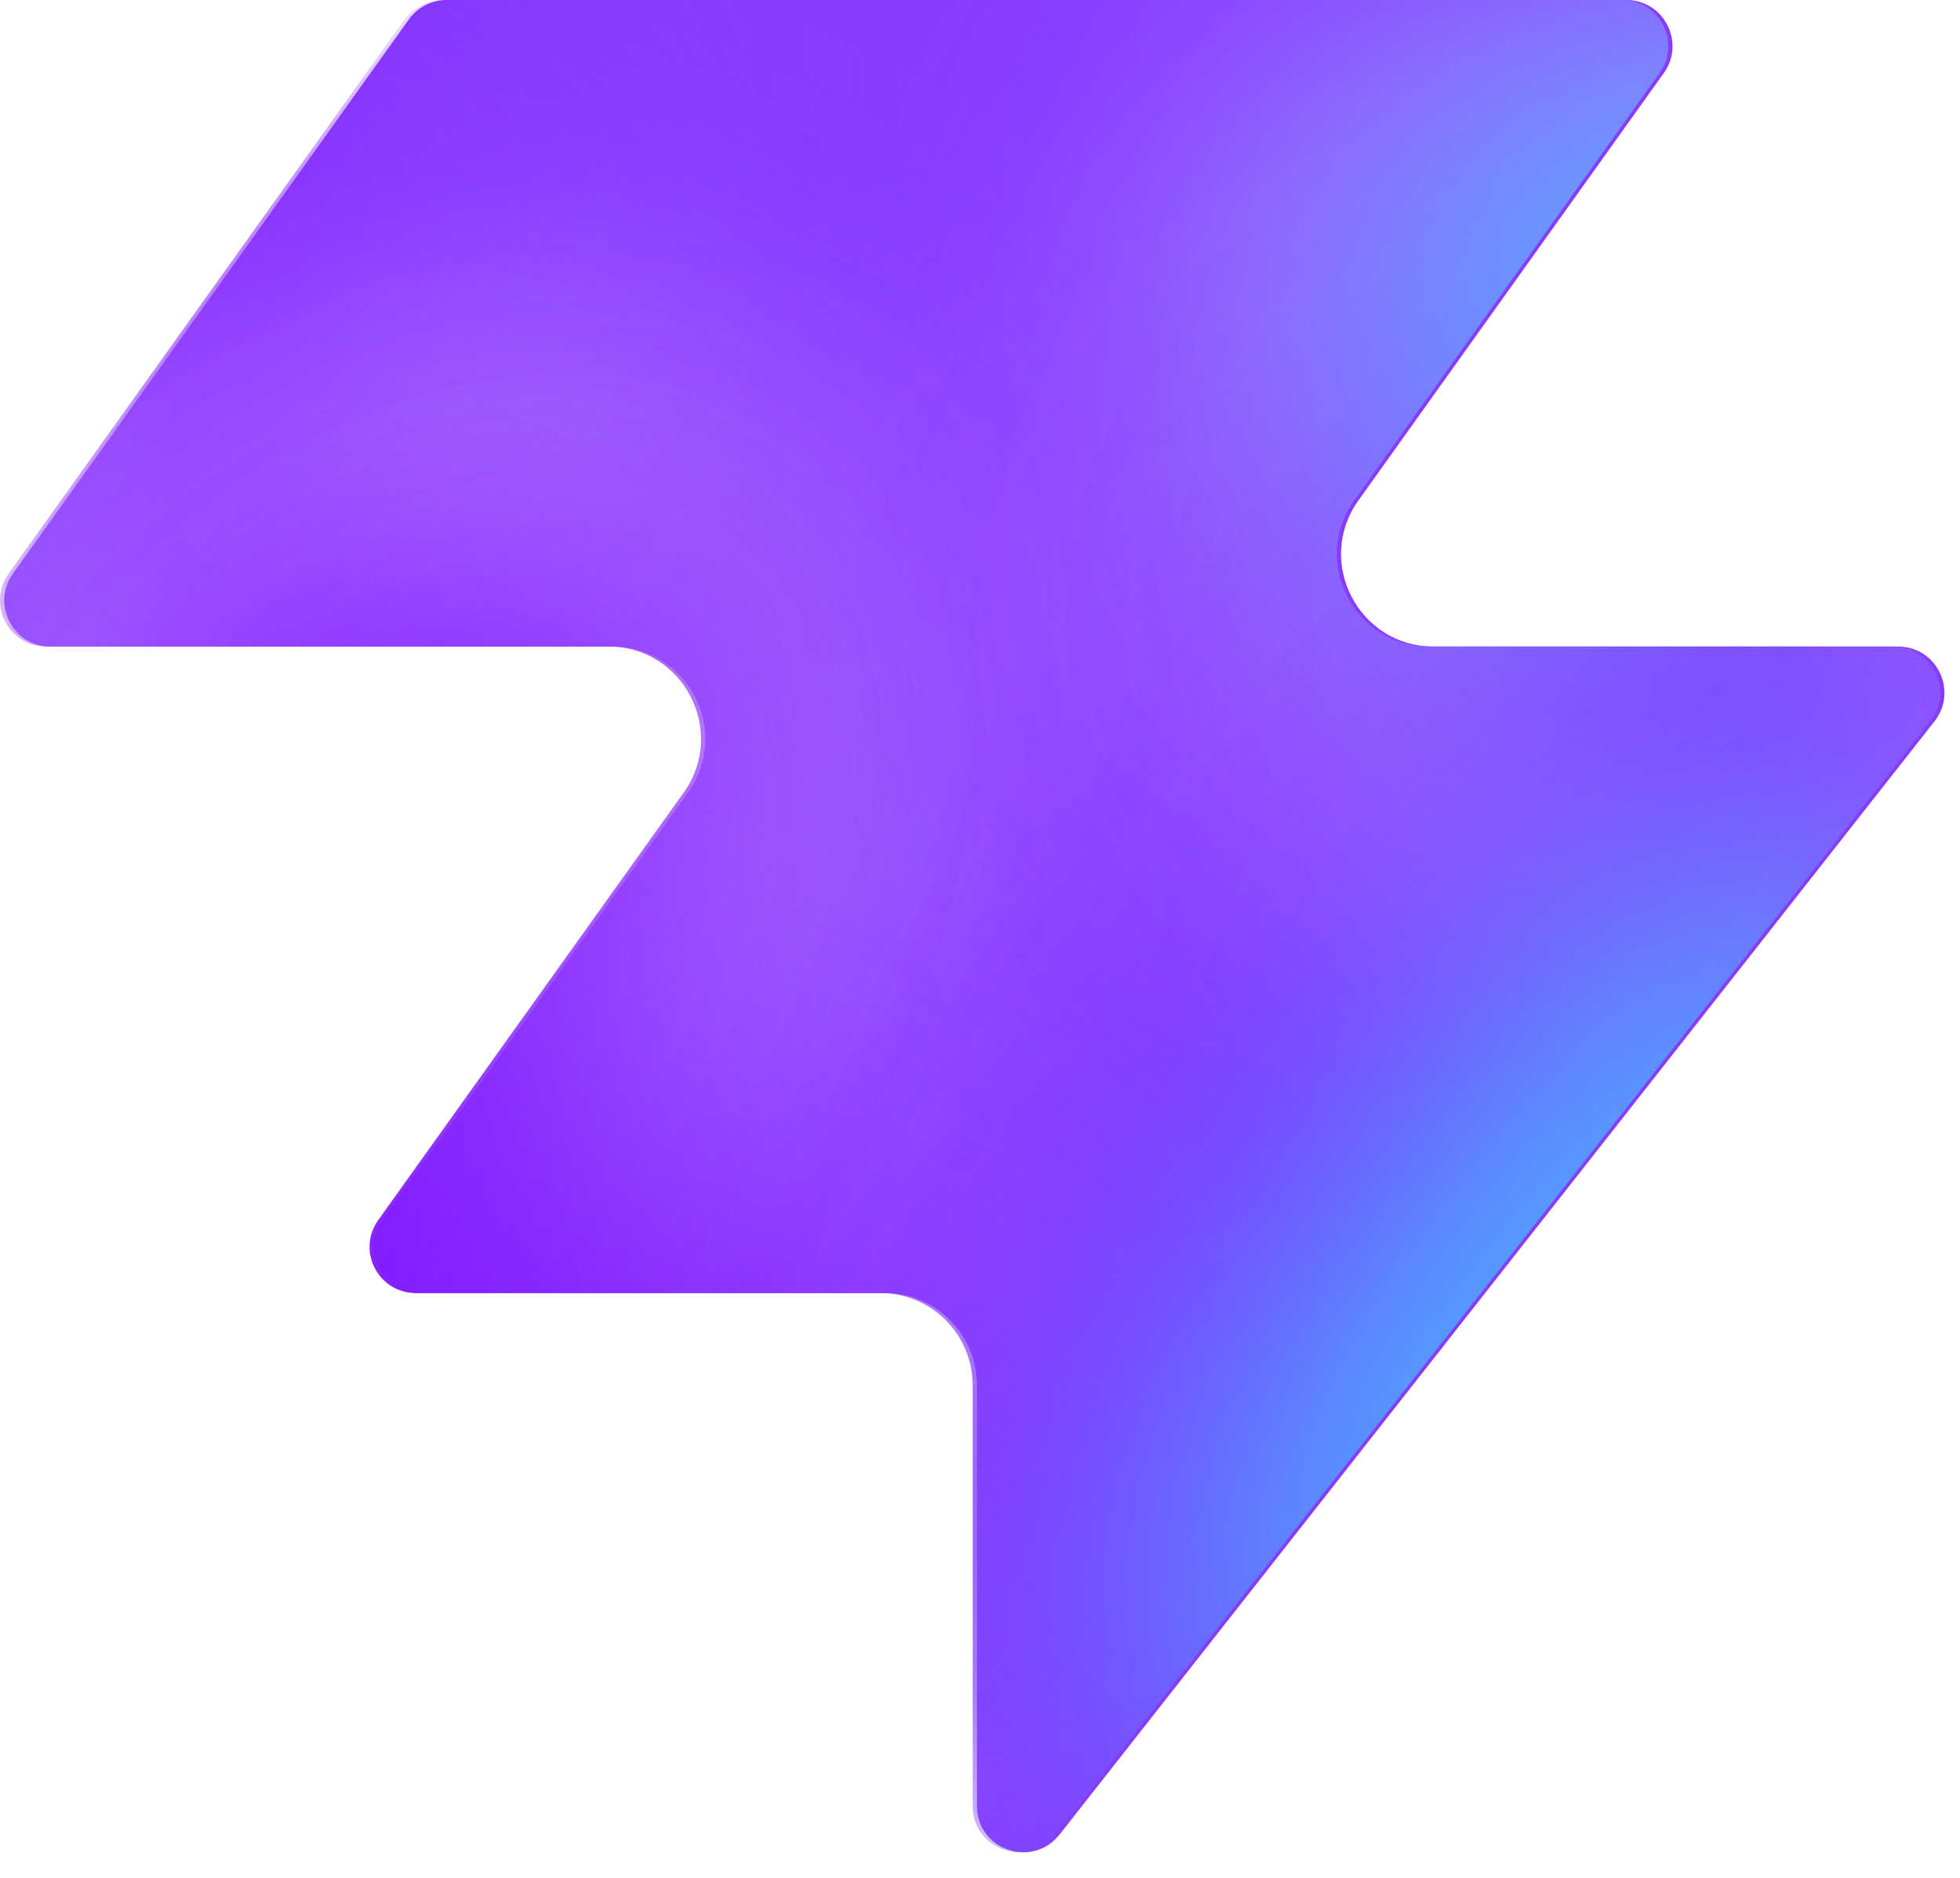
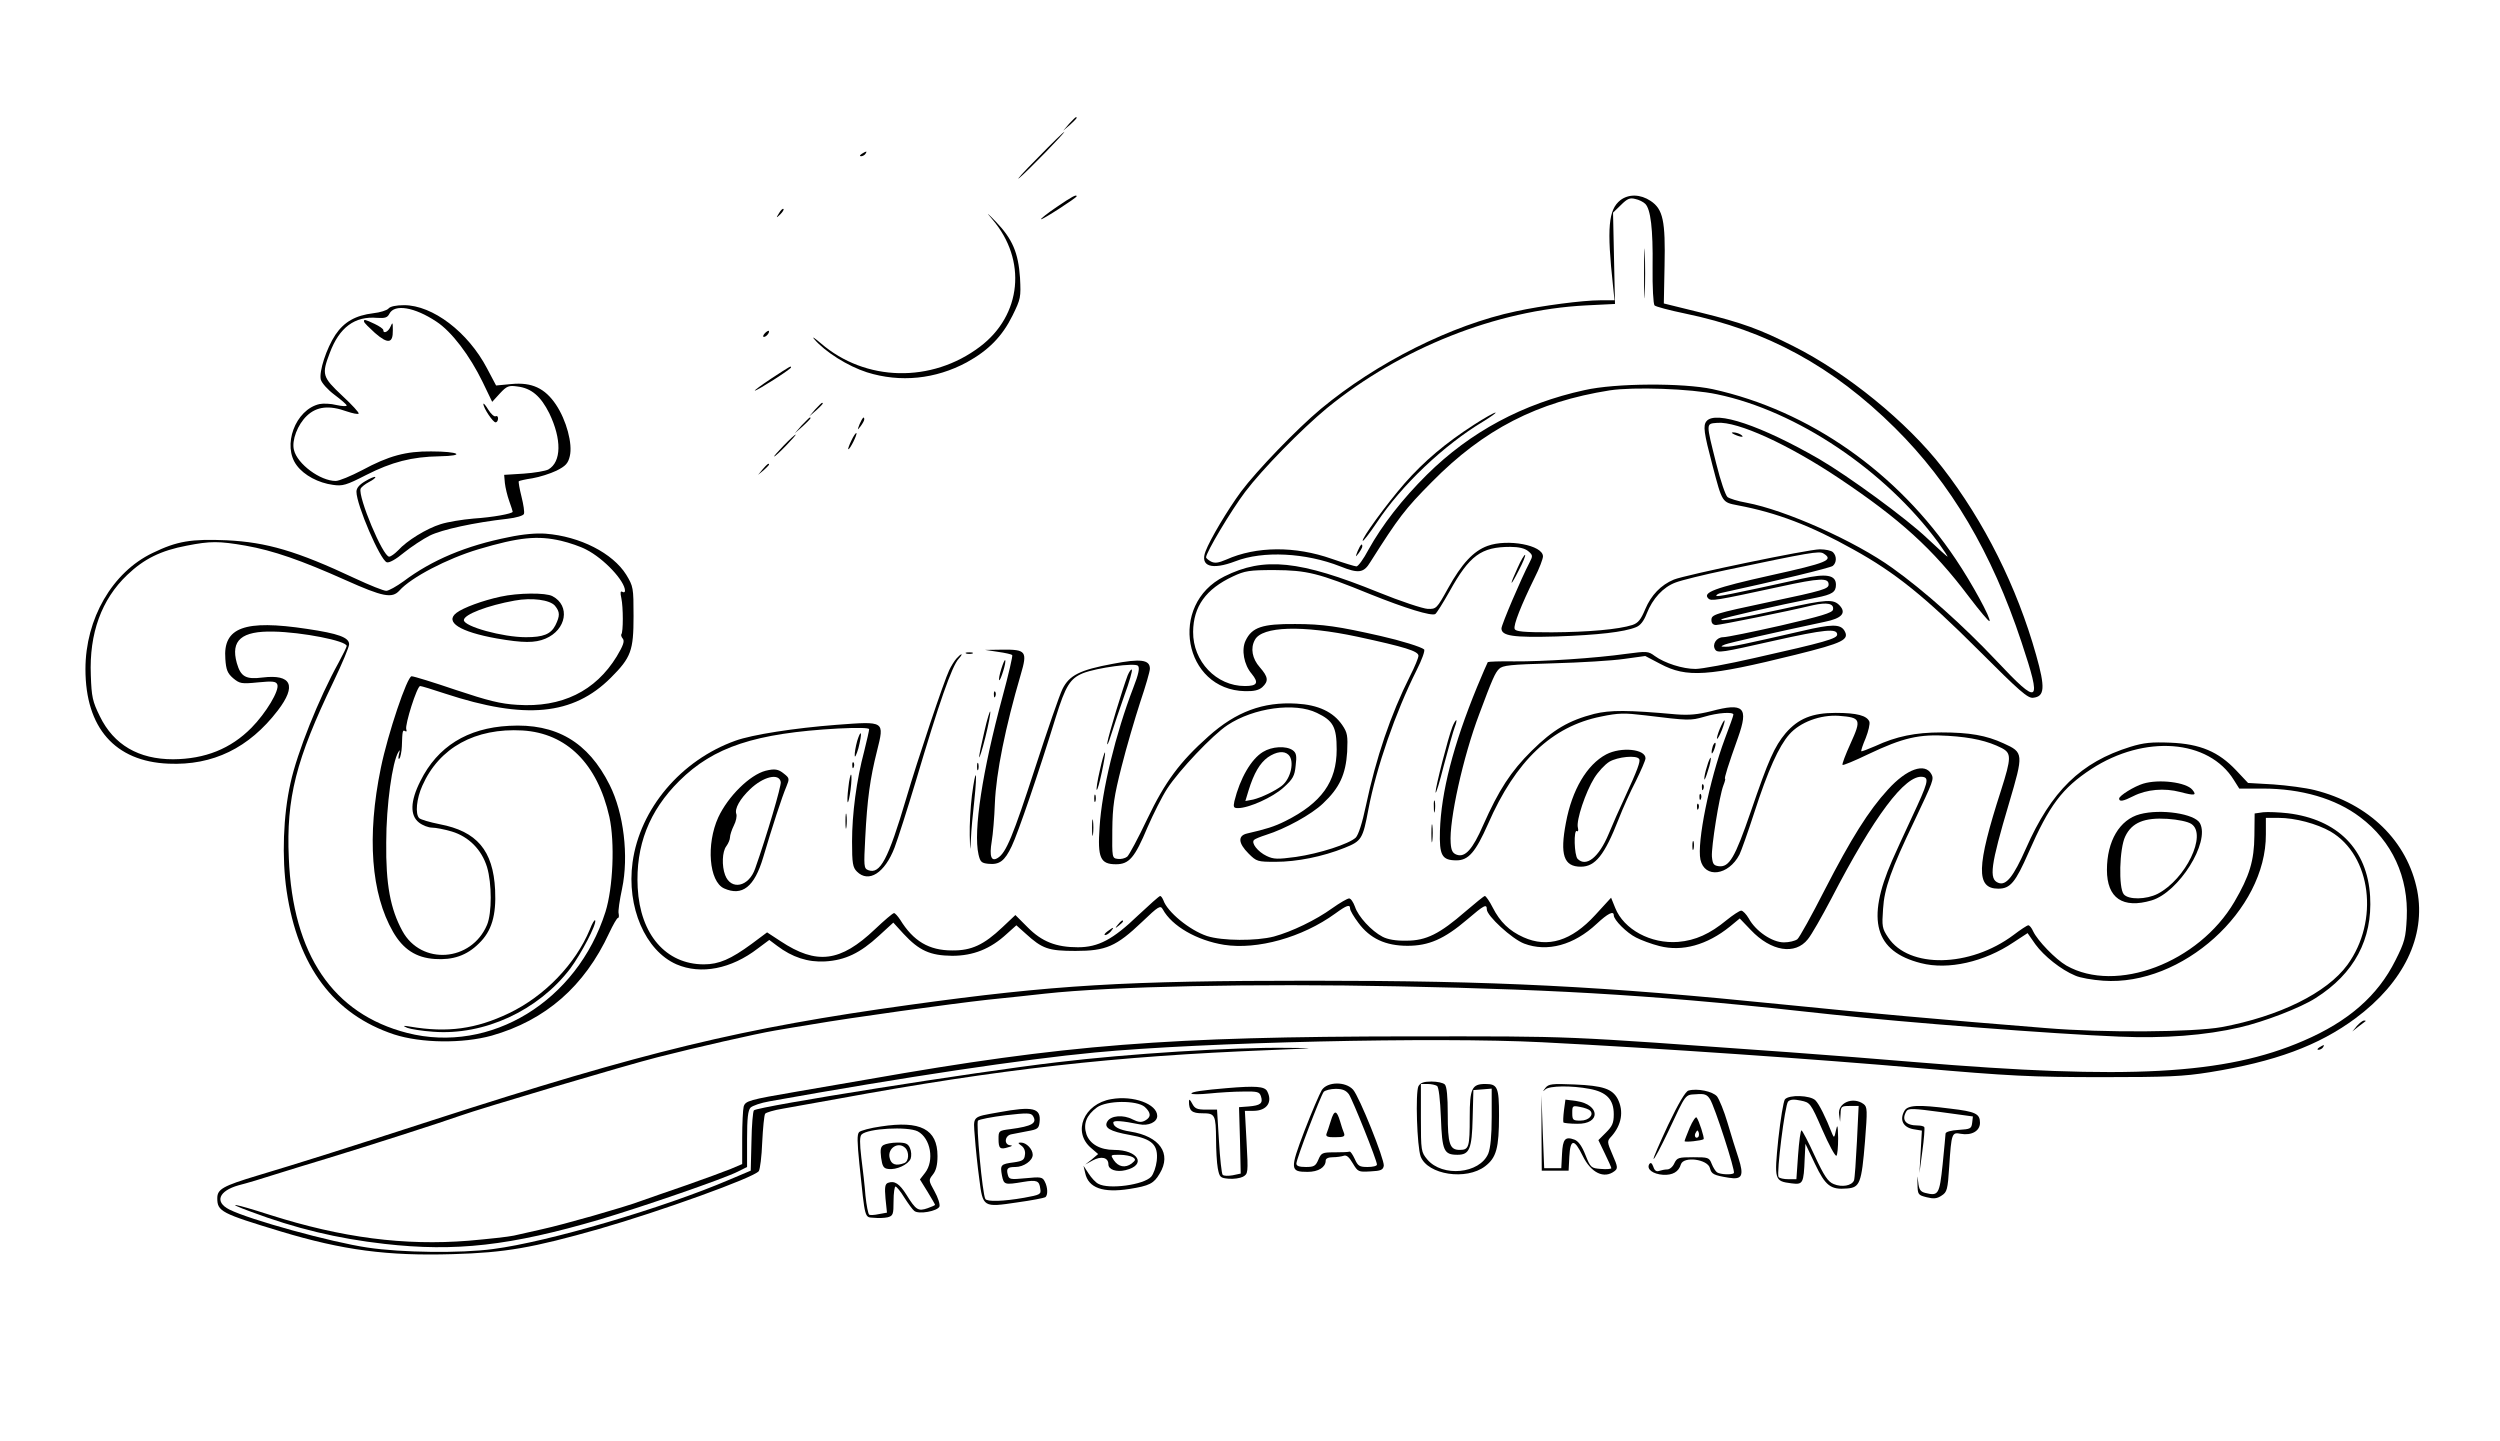
- <svg xmlns="http://www.w3.org/2000/svg" width="48" height="46" fill="none" viewBox="0 0 48 46">
-   <path fill="#863bff" d="M25.946 44.938c-.664.845-2.021.375-2.021-.698V33.937a2.26 2.26 0 0 0-2.262-2.262H10.287c-.92 0-1.456-1.04-.92-1.788l7.48-10.471c1.07-1.497 0-3.578-1.842-3.578H1.237c-.92 0-1.456-1.04-.92-1.788L10.013.474c.214-.297.556-.474.92-.474h28.894c.92 0 1.456 1.04.92 1.788l-7.48 10.471c-1.07 1.498 0 3.579 1.842 3.579h11.377c.943 0 1.473 1.088.89 1.83L25.947 44.94z" style="fill:#863bff;fill:color(display-p3 .525 .23 1);fill-opacity:1" />
-   <mask id="a" width="48" height="46" x="0" y="0" maskUnits="userSpaceOnUse" style="mask-type:alpha">
-     <path fill="#000" d="M25.842 44.938c-.664.844-2.021.375-2.021-.698V33.937a2.26 2.26 0 0 0-2.262-2.262H10.183c-.92 0-1.456-1.04-.92-1.788l7.48-10.471c1.07-1.498 0-3.579-1.842-3.579H1.133c-.92 0-1.456-1.04-.92-1.787L9.91.473c.214-.297.556-.474.92-.474h28.894c.92 0 1.456 1.04.92 1.788l-7.48 10.471c-1.07 1.498 0 3.578 1.842 3.578h11.377c.943 0 1.473 1.088.89 1.832L25.843 44.94z" style="fill:#000;fill-opacity:1" />
-   </mask>
-   <g mask="url(#a)">
-     <g filter="url(#b)">
-       <ellipse cx="5.508" cy="14.704" fill="#ede6ff" rx="5.508" ry="14.704" style="fill:#ede6ff;fill:color(display-p3 .927 .903 1);fill-opacity:1" transform="matrix(.00324 1 1 -.00324 -4.47 31.516)" />
-     </g>
-     <g filter="url(#c)">
-       <ellipse cx="10.399" cy="29.851" fill="#ede6ff" rx="10.399" ry="29.851" style="fill:#ede6ff;fill:color(display-p3 .927 .903 1);fill-opacity:1" transform="matrix(.00324 1 1 -.00324 -39.328 7.883)" />
-     </g>
-     <g filter="url(#d)">
-       <ellipse cx="5.508" cy="30.487" fill="#7e14ff" rx="5.508" ry="30.487" style="fill:#7e14ff;fill:color(display-p3 .492 .077 1);fill-opacity:1" transform="rotate(89.814 -25.913 -14.639)scale(1 -1)" />
-     </g>
-     <g filter="url(#e)">
-       <ellipse cx="5.508" cy="30.599" fill="#7e14ff" rx="5.508" ry="30.599" style="fill:#7e14ff;fill:color(display-p3 .492 .077 1);fill-opacity:1" transform="rotate(89.814 -32.644 -3.334)scale(1 -1)" />
-     </g>
-     <g filter="url(#f)">
-       <ellipse cx="5.508" cy="30.599" fill="#7e14ff" rx="5.508" ry="30.599" style="fill:#7e14ff;fill:color(display-p3 .492 .077 1);fill-opacity:1" transform="matrix(.00324 1 1 -.00324 -34.34 30.47)" />
-     </g>
-     <g filter="url(#g)">
-       <ellipse cx="14.072" cy="22.078" fill="#ede6ff" rx="14.072" ry="22.078" style="fill:#ede6ff;fill:color(display-p3 .927 .903 1);fill-opacity:1" transform="rotate(93.35 24.506 48.493)scale(-1 1)" />
-     </g>
-     <g filter="url(#h)">
-       <ellipse cx="3.47" cy="21.501" fill="#7e14ff" rx="3.47" ry="21.501" style="fill:#7e14ff;fill:color(display-p3 .492 .077 1);fill-opacity:1" transform="rotate(89.009 28.708 47.59)scale(-1 1)" />
-     </g>
-     <g filter="url(#i)">
-       <ellipse cx="3.47" cy="21.501" fill="#7e14ff" rx="3.47" ry="21.501" style="fill:#7e14ff;fill:color(display-p3 .492 .077 1);fill-opacity:1" transform="rotate(89.009 28.708 47.59)scale(-1 1)" />
-     </g>
-     <g filter="url(#j)">
-       <ellipse cx=".387" cy="8.972" fill="#7e14ff" rx="4.407" ry="29.108" style="fill:#7e14ff;fill:color(display-p3 .492 .077 1);fill-opacity:1" transform="rotate(39.51 .387 8.972)" />
-     </g>
-     <g filter="url(#k)">
-       <ellipse cx="47.523" cy="-6.092" fill="#7e14ff" rx="4.407" ry="29.108" style="fill:#7e14ff;fill:color(display-p3 .492 .077 1);fill-opacity:1" transform="rotate(37.892 47.523 -6.092)" />
-     </g>
-     <g filter="url(#l)">
-       <ellipse cx="41.412" cy="6.333" fill="#47bfff" rx="5.971" ry="9.665" style="fill:#47bfff;fill:color(display-p3 .28 .748 1);fill-opacity:1" transform="rotate(37.892 41.412 6.333)" />
-     </g>
-     <g filter="url(#m)">
-       <ellipse cx="-1.879" cy="38.332" fill="#7e14ff" rx="4.407" ry="29.108" style="fill:#7e14ff;fill:color(display-p3 .492 .077 1);fill-opacity:1" transform="rotate(37.892 -1.88 38.332)" />
-     </g>
-     <g filter="url(#n)">
-       <ellipse cx="-1.879" cy="38.332" fill="#7e14ff" rx="4.407" ry="29.108" style="fill:#7e14ff;fill:color(display-p3 .492 .077 1);fill-opacity:1" transform="rotate(37.892 -1.88 38.332)" />
-     </g>
-     <g filter="url(#o)">
-       <ellipse cx="35.651" cy="29.907" fill="#7e14ff" rx="4.407" ry="29.108" style="fill:#7e14ff;fill:color(display-p3 .492 .077 1);fill-opacity:1" transform="rotate(37.892 35.651 29.907)" />
-     </g>
-     <g filter="url(#p)">
-       <ellipse cx="38.418" cy="32.4" fill="#47bfff" rx="5.971" ry="15.297" style="fill:#47bfff;fill:color(display-p3 .28 .748 1);fill-opacity:1" transform="rotate(37.892 38.418 32.4)" />
-     </g>
+ <svg xmlns="http://www.w3.org/2000/svg" version="1.0" width="1024pt" height="590pt" viewBox="0 0 1024 590" preserveAspectRatio="xMidYMid meet">
+   <g transform="translate(0,590) scale(0.1,-0.1)" fill="#000000" stroke="none">
+     <path d="M4379 5393 l-24 -28 28 24 c25 23 32 31 24 31 -2 0 -14 -12 -28 -27z" />
+     <path d="M4250 5253 c-58 -58 -91 -95 -75 -82 33 27 191 189 184 189 -2 0 -52 -48 -109 -107z" />
+     <path d="M3530 5270 c-9 -6 -10 -10 -3 -10 6 0 15 5 18 10 8 12 4 12 -15 0z" />
+     <path d="M4328 5052 c-37 -25 -66 -48 -64 -50 4 -4 146 88 146 94 0 9 -19 -1 -82 -44z" />
+     <path d="M6637 5080 c-49 -39 -56 -113 -30 -352 l6 -58 -59 0 c-70 0 -239 -22 -344 -45 -265 -56 -571 -210 -800 -400 -98 -82 -262 -252 -327 -339 -55 -75 -126 -194 -145 -244 -24 -62 25 -78 122 -41 113 44 288 35 430 -21 75 -30 96 -27 123 18 116 183 141 216 252 328 213 216 432 328 728 375 98 15 333 7 440 -16 327 -68 689 -312 906 -607 23 -32 40 -58 38 -58 -2 0 -39 34 -83 75 -85 81 -323 255 -443 325 -236 136 -424 200 -461 155 -15 -18 -11 -47 24 -180 41 -156 39 -152 105 -165 159 -30 298 -83 473 -181 170 -94 292 -192 512 -412 169 -169 202 -198 224 -195 47 5 50 41 12 175 -78 278 -213 548 -384 768 -145 187 -391 387 -610 497 -139 70 -207 95 -381 138 l-150 37 3 154 c4 184 -6 232 -57 266 -42 28 -90 29 -124 3z m102 -15 c22 -22 32 -102 30 -258 -1 -84 3 -153 8 -158 5 -5 61 -20 124 -33 335 -69 606 -216 861 -469 229 -227 396 -509 518 -877 85 -256 74 -264 -104 -75 -137 145 -293 284 -424 378 -154 111 -439 238 -599 268 -35 6 -69 17 -77 23 -8 6 -29 67 -46 136 -43 171 -43 164 4 168 82 7 291 -88 500 -228 248 -166 383 -288 529 -482 45 -59 83 -105 86 -102 8 8 -72 155 -138 253 -238 356 -601 610 -996 697 -121 26 -398 25 -525 -4 -252 -55 -468 -171 -645 -346 -102 -101 -184 -207 -240 -308 -20 -38 -42 -68 -49 -68 -6 0 -52 14 -101 31 -150 53 -309 52 -432 -3 -33 -14 -47 -16 -63 -8 -11 6 -20 14 -20 17 0 20 102 191 160 268 71 94 231 257 336 344 301 245 692 401 1059 420 l120 6 -4 187 -4 187 32 31 c26 26 37 31 59 25 15 -3 33 -12 41 -20z" />
+     <path d="M6734 4780 c0 -91 2 -128 3 -82 2 45 2 119 0 165 -1 45 -3 8 -3 -83z" />
+     <path d="M6037 4160 c-115 -74 -204 -149 -284 -240 -74 -85 -178 -228 -171 -235 2 -3 28 31 57 74 101 153 275 318 437 415 32 20 55 36 49 36 -5 0 -45 -22 -88 -50z" />
+     <path d="M7105 4120 c27 -12 43 -12 25 0 -8 5 -22 9 -30 9 -10 0 -8 -3 5 -9z" />
+     <path d="M5561 3643 c-10 -26 -10 -27 4 -9 8 11 15 23 15 28 0 15 -7 8 -19 -19z" />
+     <path d="M3191 5027 c-13 -21 -12 -21 5 -5 10 10 16 20 13 22 -3 3 -11 -5 -18 -17z" />
+     <path d="M4065 5001 c142 -166 120 -392 -51 -521 -198 -150 -469 -144 -652 14 -26 22 -38 30 -27 17 44 -52 138 -111 216 -136 137 -43 281 -28 409 41 89 49 145 106 187 191 34 69 35 75 31 155 -7 103 -31 159 -99 230 -38 39 -42 42 -14 9z" />
+     <path d="M1591 4636 c-6 -7 -34 -16 -62 -19 -73 -9 -119 -35 -155 -88 -37 -56 -68 -151 -60 -184 4 -14 29 -42 56 -62 28 -21 50 -40 50 -44 0 -4 -19 -3 -42 2 -23 6 -54 7 -69 4 -99 -22 -155 -171 -93 -252 30 -40 88 -71 148 -79 39 -6 55 -1 135 40 106 54 188 75 301 77 111 2 81 20 -34 20 -103 1 -174 -18 -283 -77 -46 -24 -94 -44 -108 -44 -63 0 -157 69 -171 127 -10 39 15 104 53 140 40 38 91 44 163 18 24 -8 46 -13 49 -9 3 3 -27 36 -67 73 -82 77 -85 87 -51 176 39 104 102 151 194 143 32 -2 42 1 50 17 21 41 103 27 192 -32 63 -41 137 -139 190 -248 l39 -81 32 35 c28 30 36 33 71 28 58 -7 96 -40 131 -110 51 -106 50 -199 -4 -230 -11 -6 -57 -14 -101 -17 l-80 -5 3 -34 c2 -18 10 -52 18 -74 8 -22 14 -41 14 -43 0 -8 -82 -23 -160 -28 -47 -4 -107 -14 -135 -23 -58 -18 -139 -68 -174 -107 -14 -14 -30 -26 -37 -26 -26 0 -128 245 -117 278 3 7 18 19 35 28 16 8 28 18 25 20 -2 3 -21 -5 -41 -17 -24 -14 -36 -28 -36 -43 0 -54 97 -279 124 -289 9 -4 38 12 70 39 30 24 78 56 106 70 50 25 184 54 318 69 36 4 66 13 68 20 3 7 -2 39 -10 71 -8 32 -13 60 -11 63 3 2 28 8 56 12 29 5 73 19 98 31 38 19 48 30 55 60 12 50 -14 147 -57 211 -45 67 -99 92 -182 84 l-63 -6 -37 70 c-78 149 -223 259 -340 259 -32 0 -57 -5 -64 -14z" />
+     <path d="M1491 4583 c0 -5 21 -25 45 -47 53 -46 74 -43 73 11 0 33 -1 35 -9 16 -9 -22 -30 -32 -30 -15 0 5 -16 16 -35 25 -40 19 -45 20 -44 10z" />
+     <path d="M3132 4534 c-7 -8 -8 -14 -3 -14 10 0 25 19 20 25 -2 1 -10 -3 -17 -11z" />
+     <path d="M3160 4350 c-41 -27 -72 -50 -68 -50 10 0 148 88 148 95 0 7 1 8 -80 -45z" />
+     <path d="M1980 4245 c0 -16 39 -75 50 -75 5 0 10 7 10 16 0 8 -4 12 -10 9 -5 -3 -19 9 -30 27 -11 18 -20 29 -20 23z" />
+     <path d="M3339 4223 l-24 -28 28 24 c25 23 32 31 24 31 -2 0 -14 -12 -28 -27z" />
+     <path d="M3284 4158 l-29 -33 33 29 c30 28 37 36 29 36 -2 0 -16 -15 -33 -32z" />
+     <path d="M3521 4163 c-10 -26 -10 -27 4 -9 8 11 15 23 15 28 0 15 -7 8 -19 -19z" />
+     <path d="M3487 4095 c-9 -19 -15 -35 -12 -35 7 0 37 61 33 66 -3 2 -12 -12 -21 -31z" />
+     <path d="M3210 4075 c-24 -25 -42 -45 -39 -45 3 0 25 20 49 45 24 25 42 45 39 45 -3 0 -25 -20 -49 -45z" />
+     <path d="M3124 3978 l-19 -23 23 19 c12 11 22 21 22 23 0 8 -8 2 -26 -19z" />
+     <path d="M2085 3700 c-177 -35 -316 -94 -432 -181 -29 -21 -61 -39 -71 -39 -11 0 -68 23 -128 51 -238 112 -362 148 -525 156 -146 6 -203 -3 -304 -52 -165 -79 -275 -269 -275 -476 0 -240 121 -378 340 -387 182 -8 330 64 448 218 78 102 56 149 -62 135 -69 -9 -90 3 -106 59 -26 93 19 132 150 129 117 -2 300 -38 300 -59 0 -4 -15 -35 -33 -68 -81 -146 -170 -369 -197 -493 -30 -133 -36 -305 -16 -442 46 -310 193 -506 440 -588 111 -36 281 -38 400 -5 221 63 380 202 481 420 16 34 32 62 36 62 4 0 5 8 3 18 -3 9 4 55 14 102 28 133 7 310 -51 425 -88 176 -219 253 -412 242 -171 -9 -293 -85 -363 -226 -42 -83 -43 -141 -6 -170 15 -12 39 -21 54 -21 14 0 51 -7 81 -16 69 -21 122 -74 144 -146 20 -67 20 -188 0 -236 -64 -152 -270 -167 -347 -25 -49 90 -68 190 -66 363 0 151 25 331 50 370 6 11 7 8 2 -10 -3 -14 -3 -21 2 -17 4 4 9 27 10 50 2 64 3 69 14 62 5 -3 7 0 4 8 -6 18 44 177 57 177 5 0 51 -14 102 -31 328 -108 525 -89 679 65 83 83 93 111 93 252 0 117 -1 122 -30 170 -55 88 -189 157 -330 168 -37 3 -94 -2 -150 -14z m213 -15 c34 -8 81 -24 103 -36 73 -37 159 -129 159 -169 0 -6 -5 -8 -11 -4 -8 4 -9 -3 -4 -26 8 -37 8 -140 0 -148 -2 -3 0 -11 6 -18 8 -10 2 -28 -25 -73 -87 -142 -225 -210 -407 -198 -69 4 -120 17 -252 61 -91 31 -172 56 -181 56 -18 0 -97 -234 -126 -375 -58 -281 -40 -516 50 -672 41 -71 94 -106 171 -111 74 -5 131 14 181 64 52 50 71 115 66 219 -8 162 -75 240 -227 269 -40 8 -78 19 -84 25 -17 17 -11 80 13 133 69 156 217 237 410 226 181 -11 307 -136 356 -354 23 -105 15 -290 -16 -389 -116 -366 -471 -583 -812 -496 -304 78 -469 321 -485 716 -11 246 29 403 183 723 35 73 64 142 64 153 0 28 -44 44 -172 63 -257 39 -345 6 -335 -123 3 -45 9 -59 32 -79 27 -22 33 -24 102 -17 61 6 74 4 79 -9 9 -24 -46 -116 -106 -177 -85 -86 -190 -128 -321 -129 -141 0 -243 59 -300 176 -30 61 -34 79 -37 168 -7 172 44 311 149 411 69 66 138 100 244 120 97 19 131 19 241 0 113 -20 228 -60 409 -141 154 -69 191 -76 221 -43 48 54 196 131 323 169 168 50 243 57 339 35z" />
+     <path d="M2050 3456 c-74 -16 -152 -45 -180 -66 -50 -38 14 -78 164 -105 109 -19 157 -19 200 -1 86 36 103 135 29 174 -27 15 -141 14 -213 -2z m223 -37 c21 -26 21 -41 2 -80 -19 -37 -50 -49 -121 -49 -95 0 -254 44 -254 70 0 23 97 60 208 80 71 13 144 3 165 -21z" />
+     <path d="M2416 2093 c-59 -142 -185 -273 -331 -343 -136 -65 -252 -81 -405 -55 -30 5 -32 4 -12 -5 13 -5 61 -13 106 -16 209 -16 430 86 562 259 45 61 108 181 102 197 -2 5 -12 -11 -22 -37z" />
+     <path d="M6093 3664 c-58 -21 -106 -73 -162 -174 -46 -83 -48 -85 -83 -84 -20 1 -111 31 -202 68 -323 131 -469 146 -631 65 -231 -115 -167 -465 85 -470 36 -1 56 4 70 16 27 25 25 42 -10 82 -31 35 -39 78 -20 112 29 56 195 61 420 13 194 -42 250 -59 250 -78 0 -8 -15 -45 -34 -82 -80 -159 -140 -337 -181 -531 -15 -72 -31 -121 -42 -132 -28 -26 -148 -65 -245 -79 -75 -10 -91 -10 -120 4 -36 17 -65 54 -51 66 4 4 26 13 48 20 80 25 187 84 234 129 68 64 93 119 99 211 3 67 1 79 -20 110 -37 54 -98 83 -188 88 -136 8 -247 -33 -360 -134 -117 -104 -178 -186 -251 -339 -37 -78 -74 -147 -82 -154 -9 -7 -26 -11 -39 -9 -23 3 -23 5 -22 118 1 97 7 138 38 260 20 80 55 198 76 263 22 65 40 127 40 138 0 37 -38 42 -152 20 -135 -25 -178 -47 -206 -103 -12 -24 -62 -169 -112 -323 -91 -280 -119 -348 -153 -369 -27 -17 -35 6 -25 67 5 29 11 99 13 157 5 124 43 312 106 527 28 95 22 103 -75 102 l-71 -1 53 -8 c29 -4 55 -10 58 -13 3 -2 -15 -80 -40 -172 -82 -303 -120 -549 -98 -645 7 -30 12 -35 39 -38 47 -5 68 11 97 72 26 54 110 300 180 527 41 131 59 160 113 182 57 22 211 43 224 30 8 -8 3 -34 -19 -90 -72 -187 -129 -421 -138 -570 -9 -127 3 -153 67 -153 54 0 77 27 129 151 24 55 60 127 81 159 48 74 186 220 247 260 107 71 276 94 366 50 67 -32 81 -58 81 -150 0 -132 -62 -219 -210 -293 -46 -23 -79 -33 -157 -51 -39 -9 -36 -40 6 -82 33 -33 37 -34 111 -34 87 0 192 21 282 57 70 28 75 36 98 158 33 173 111 397 197 569 22 43 36 82 31 86 -11 10 -94 36 -178 55 -172 39 -237 49 -350 49 -134 1 -177 -13 -203 -68 -18 -37 -7 -99 25 -136 30 -37 23 -50 -28 -50 -117 0 -213 101 -212 222 1 104 52 175 163 227 49 23 67 26 170 26 134 -1 180 -12 393 -99 142 -57 251 -91 266 -81 5 3 31 44 58 92 82 148 130 183 249 183 35 0 59 -6 73 -17 20 -17 20 -20 6 -47 -34 -65 -115 -255 -115 -270 0 -31 48 -38 225 -33 170 6 277 18 326 38 18 7 32 25 44 56 24 61 67 108 118 127 23 9 116 32 207 51 342 72 382 79 399 68 43 -27 17 -38 -218 -90 -229 -51 -278 -70 -254 -94 12 -12 26 -10 294 48 165 36 199 37 199 9 0 -18 -22 -25 -240 -71 -230 -49 -240 -52 -240 -75 0 -13 7 -20 19 -20 17 0 289 55 397 81 58 13 87 7 82 -18 -2 -13 -49 -27 -213 -65 -115 -26 -222 -48 -237 -48 -27 0 -46 -29 -33 -50 10 -16 26 -13 243 36 206 46 257 51 257 25 0 -17 -49 -31 -338 -96 -109 -25 -218 -45 -242 -45 -53 0 -127 24 -167 53 -27 20 -32 20 -116 9 -127 -18 -342 -32 -460 -31 -57 1 -105 -1 -108 -3 -2 -3 -22 -49 -44 -102 -98 -239 -147 -431 -152 -589 -3 -101 8 -121 68 -121 49 0 78 34 129 149 113 259 262 400 463 440 72 15 96 15 180 5 179 -22 186 -22 242 -6 56 17 120 21 120 9 0 -5 -16 -49 -35 -99 -63 -169 -115 -425 -100 -495 17 -78 115 -66 160 21 7 14 34 90 60 170 57 176 101 273 144 322 44 50 127 81 203 76 90 -7 93 -14 48 -113 -21 -46 -36 -86 -33 -88 2 -3 50 17 106 44 141 67 208 83 327 75 96 -6 162 -21 219 -50 40 -21 40 -39 -3 -174 -101 -313 -103 -402 -11 -402 49 0 70 25 124 148 85 194 138 264 257 342 218 142 481 122 584 -45 l22 -35 96 0 c158 0 299 -41 399 -117 131 -98 199 -246 191 -414 -4 -79 -8 -97 -46 -172 -72 -145 -193 -251 -377 -330 -321 -139 -719 -160 -1595 -87 -129 11 -359 29 -510 40 -963 69 -860 65 -1555 65 -993 -1 -1408 -33 -2220 -176 -93 -16 -224 -39 -290 -50 -198 -34 -212 -38 -219 -62 -3 -12 -6 -70 -6 -128 l0 -107 -47 -20 c-27 -11 -109 -41 -183 -67 -74 -25 -158 -55 -187 -65 -70 -26 -312 -95 -403 -115 -41 -9 -93 -21 -115 -26 -22 -5 -106 -14 -186 -21 -263 -21 -519 12 -814 106 -149 48 -190 54 -78 13 184 -69 354 -110 548 -132 291 -33 514 -8 882 100 181 54 508 167 565 196 l38 19 0 114 c0 87 4 118 14 129 8 8 43 20 78 26 557 100 1038 172 1333 200 441 42 1399 64 1830 42 473 -24 1135 -70 1545 -106 367 -32 458 -37 755 -37 262 0 329 3 435 20 268 43 447 109 598 221 198 147 289 336 253 523 -40 202 -197 356 -421 412 -36 9 -112 19 -168 23 l-104 6 -49 52 c-72 76 -147 108 -269 113 -77 3 -109 0 -164 -17 -203 -63 -324 -181 -428 -417 -51 -115 -81 -153 -113 -140 -39 15 -32 70 44 326 60 203 60 208 -22 245 -71 33 -140 45 -256 45 -105 0 -184 -16 -270 -56 -30 -13 -56 -23 -57 -21 -2 2 6 26 18 54 11 28 18 58 15 67 -10 25 -51 36 -138 36 -96 0 -153 -23 -205 -83 -46 -55 -70 -109 -143 -322 -65 -189 -88 -228 -131 -223 -21 3 -25 9 -28 39 -3 39 30 248 47 292 6 15 9 27 7 27 -5 0 13 57 53 169 44 124 24 144 -110 108 -56 -14 -91 -17 -144 -13 -198 18 -270 18 -335 2 -104 -27 -168 -64 -256 -151 -86 -85 -135 -161 -199 -305 -43 -99 -74 -133 -108 -121 -17 6 -23 17 -25 48 -7 92 51 354 117 528 54 145 65 169 81 185 15 15 45 18 221 23 112 3 243 11 291 18 l87 12 61 -32 c109 -58 195 -52 554 37 197 49 223 62 200 100 -17 26 -52 26 -171 -2 -235 -54 -291 -66 -314 -65 -22 0 -23 1 -4 9 17 7 207 50 409 93 70 14 89 36 62 66 -26 28 -51 27 -237 -14 -168 -37 -258 -52 -248 -42 5 6 223 56 389 89 65 13 80 23 80 53 0 40 -39 47 -138 25 -300 -66 -352 -76 -352 -70 0 4 10 10 23 12 225 49 444 102 454 110 16 13 17 40 1 56 -7 7 -31 12 -54 12 -47 0 -552 -105 -598 -124 -53 -22 -93 -64 -117 -121 -18 -43 -29 -57 -53 -65 -56 -18 -179 -29 -329 -30 -117 0 -149 3 -153 14 -6 15 27 98 82 210 19 37 34 77 34 87 0 46 -145 73 -227 43z" />
+     <path d="M6216 3574 c-35 -76 -32 -83 5 -10 17 32 28 60 26 63 -3 2 -17 -21 -31 -53z" />
+     <path d="M3958 3223 c6 -2 18 -2 25 0 6 3 1 5 -13 5 -14 0 -19 -2 -12 -5z" />
+     <path d="M3918 3203 c-9 -10 -22 -31 -30 -48 -21 -43 -129 -365 -176 -525 -74 -250 -107 -313 -156 -294 -18 7 -18 17 -12 132 8 158 20 244 48 355 31 125 34 123 -167 108 -170 -13 -344 -40 -413 -65 -223 -80 -391 -279 -421 -498 -25 -183 52 -362 180 -418 100 -43 224 -19 333 65 l47 35 32 -24 c62 -47 126 -68 197 -64 82 5 143 34 220 105 l59 54 42 -46 c64 -69 109 -89 199 -90 86 0 157 28 224 90 l39 35 38 -34 c68 -62 93 -71 204 -71 125 0 167 18 273 119 68 65 75 69 85 51 37 -68 139 -127 251 -145 136 -21 320 30 455 128 48 35 61 39 61 20 0 -7 15 -33 34 -58 47 -64 111 -94 201 -94 87 0 150 27 245 108 69 59 80 65 80 41 0 -26 103 -121 153 -140 95 -36 204 -6 297 81 45 42 70 55 70 35 0 -19 53 -72 91 -91 21 -11 64 -27 96 -35 93 -24 195 4 289 80 l40 33 45 -47 c83 -88 182 -104 234 -38 15 18 57 92 96 166 175 338 303 509 374 499 28 -4 23 -23 -45 -168 -32 -69 -68 -147 -80 -175 -107 -244 -71 -372 118 -420 112 -29 260 5 379 85 l58 38 32 -46 c35 -48 105 -104 163 -128 19 -9 71 -18 115 -21 322 -23 668 288 666 600 l0 67 52 0 c68 0 157 -24 213 -56 167 -98 200 -366 69 -546 -84 -115 -279 -211 -515 -255 -116 -21 -482 -24 -720 -4 -414 33 -765 65 -1070 96 -749 76 -1184 98 -1940 98 -762 0 -1053 -17 -1645 -99 -687 -95 -1080 -190 -1955 -473 -370 -120 -535 -172 -715 -226 -143 -43 -165 -56 -165 -93 0 -54 16 -62 260 -136 255 -77 438 -101 704 -93 216 6 328 26 599 103 251 72 634 210 655 237 5 7 12 60 14 118 3 59 8 111 12 117 3 5 36 15 73 21 38 7 138 25 223 40 664 122 1133 175 1775 200 192 8 195 8 65 9 -220 3 -650 -24 -940 -59 -333 -39 -1226 -181 -1242 -197 -4 -4 -9 -61 -10 -127 l-3 -120 -85 -36 c-275 -118 -746 -256 -970 -285 -134 -18 -375 -15 -515 6 -149 22 -483 114 -566 156 -61 31 -43 76 38 99 32 8 99 28 148 44 50 16 146 45 215 66 152 46 476 150 545 175 81 29 679 207 810 240 153 39 402 96 480 109 33 6 101 17 150 25 163 28 567 84 720 101 83 8 188 20 235 25 273 30 860 42 1445 30 701 -14 1102 -40 1775 -115 300 -33 908 -80 1180 -91 186 -8 353 5 495 38 99 23 248 80 310 120 158 100 233 241 223 416 -11 193 -133 316 -337 341 -36 4 -82 6 -101 4 l-35 -5 -1 -91 c-1 -103 -20 -165 -82 -271 -146 -249 -484 -377 -688 -261 -45 26 -118 102 -136 140 -6 14 -15 25 -20 25 -5 0 -32 -18 -61 -40 -178 -133 -428 -138 -513 -10 -25 37 -26 46 -21 117 5 84 33 162 129 362 77 163 80 169 69 190 -26 48 -101 22 -178 -63 -79 -86 -151 -201 -259 -411 -53 -104 -104 -196 -112 -202 -9 -7 -34 -13 -55 -13 -48 0 -116 46 -144 98 -10 17 -24 32 -31 32 -7 0 -34 -18 -60 -39 -68 -56 -127 -83 -198 -89 -112 -9 -223 51 -258 139 l-17 42 -65 -71 c-97 -106 -194 -136 -294 -91 -58 26 -96 63 -126 122 -13 26 -28 47 -32 47 -4 0 -39 -29 -79 -63 -106 -92 -161 -120 -242 -120 -43 -1 -77 5 -98 16 -46 24 -100 83 -113 123 -7 19 -17 34 -24 34 -7 0 -38 -18 -69 -40 -68 -49 -166 -96 -239 -116 -73 -19 -212 -18 -274 2 -72 24 -163 99 -179 147 -4 9 -9 17 -13 17 -4 0 -44 -36 -90 -79 -103 -99 -163 -131 -247 -131 -89 0 -148 23 -206 82 l-50 50 -53 -50 c-76 -72 -127 -96 -206 -95 -95 0 -159 38 -213 126 -10 15 -21 27 -25 27 -5 0 -40 -30 -78 -66 -142 -135 -239 -147 -387 -49 l-55 36 -63 -47 c-86 -63 -134 -84 -196 -84 -155 0 -261 122 -271 314 -9 172 47 315 170 437 141 140 311 196 651 215 81 4 127 3 127 -3 0 -5 -9 -45 -20 -89 -32 -120 -50 -258 -50 -371 0 -90 3 -106 20 -123 48 -48 114 -6 154 98 14 37 53 159 87 272 95 320 148 472 176 502 9 10 14 18 11 18 -3 0 -12 -8 -20 -17z" />
+     <path d="M4101 3159 c-7 -22 -11 -43 -8 -45 2 -2 9 14 16 37 7 22 11 43 8 45 -2 2 -9 -14 -16 -37z" />
+     <path d="M4619 3134 c-21 -56 -77 -239 -83 -274 -3 -19 4 -6 15 30 11 36 36 109 55 163 20 54 33 101 30 104 -3 3 -10 -7 -17 -23z" />
+     <path d="M4071 3054 c0 -11 3 -14 6 -6 3 7 2 16 -1 19 -3 4 -6 -2 -5 -13z" />
+     <path d="M4032 2904 c-12 -50 -22 -98 -21 -105 0 -8 12 29 25 81 13 52 22 100 20 105 -1 6 -13 -31 -24 -81z" />
+     <path d="M5949 2923 c-18 -46 -69 -246 -69 -268 1 -11 16 39 34 110 19 72 39 142 45 158 6 15 8 27 6 27 -3 0 -10 -12 -16 -27z" />
+     <path d="M7044 2914 c-8 -20 -13 -38 -11 -40 2 -2 11 14 20 36 19 50 12 53 -9 4z" />
+     <path d="M3511 2865 c-6 -22 -11 -49 -10 -60 0 -11 7 3 15 30 7 28 12 55 10 60 -2 6 -8 -8 -15 -30z" />
+     <path d="M7016 2845 c-3 -9 -6 -22 -5 -28 0 -7 5 -1 10 12 5 13 8 26 5 28 -2 2 -6 -3 -10 -12z" />
+     <path d="M5173 2820 c-48 -29 -94 -108 -117 -202 -5 -24 -3 -28 15 -28 44 0 142 44 186 84 39 35 46 48 50 90 5 40 3 52 -12 63 -27 19 -85 16 -122 -7z m105 -12 c25 -25 10 -96 -27 -126 -28 -22 -85 -49 -118 -57 l-32 -6 13 43 c22 71 46 112 79 136 35 24 67 28 85 10z" />
+     <path d="M6579 2810 c-79 -42 -140 -145 -165 -280 -25 -131 -9 -180 61 -180 59 0 97 47 155 195 17 44 49 115 71 157 21 43 39 84 39 92 0 38 -100 48 -161 16z m135 -19 c6 -9 -6 -43 -60 -160 -19 -40 -48 -106 -65 -147 -40 -96 -92 -137 -127 -102 -14 14 -17 122 -3 114 5 -4 7 3 4 14 -8 29 32 147 67 203 16 26 44 56 62 67 34 20 112 28 122 11z" />
+     <path d="M4505 2745 c-10 -42 -15 -78 -13 -80 3 -3 12 30 21 72 9 42 15 78 13 81 -2 2 -12 -31 -21 -73z" />
+     <path d="M6992 2761 c-7 -21 -12 -45 -11 -52 0 -8 7 8 15 35 9 26 13 50 11 52 -2 2 -9 -13 -15 -35z" />
+     <path d="M3491 2764 c0 -11 3 -14 6 -6 3 7 2 16 -1 19 -3 4 -6 -2 -5 -13z" />
+     <path d="M4002 2760 c0 -14 2 -19 5 -12 2 6 2 18 0 25 -3 6 -5 1 -5 -13z" />
+     <path d="M3136 2743 c-65 -17 -154 -105 -194 -191 -50 -110 -38 -263 24 -291 74 -33 124 6 160 127 36 122 78 251 95 290 13 32 13 35 -10 53 -23 19 -38 21 -75 12z m62 -46 c3 -15 -57 -219 -105 -355 -26 -75 -99 -90 -123 -26 -14 37 -12 96 5 118 8 11 15 27 15 36 0 9 7 31 16 49 9 17 13 39 10 47 -8 21 15 62 56 101 54 52 119 68 126 30z" />
+     <path d="M3475 2675 c-4 -31 -5 -58 -3 -61 3 -2 8 21 12 52 4 31 5 59 2 61 -2 3 -8 -21 -11 -52z" />
+     <path d="M3981 2642 c-6 -49 -10 -122 -9 -163 2 -71 2 -71 5 -14 1 33 8 104 14 158 13 124 6 139 -10 19z" />
+     <path d="M8778 2690 c-36 -11 -98 -49 -98 -61 0 -14 17 -11 58 10 55 28 127 34 192 17 60 -16 69 -14 50 9 -25 31 -137 45 -202 25z" />
+     <path d="M6971 2674 c0 -11 3 -14 6 -6 3 7 2 16 -1 19 -3 4 -6 -2 -5 -13z" />
+     <path d="M4482 2630 c0 -14 2 -19 5 -12 2 6 2 18 0 25 -3 6 -5 1 -5 -13z" />
+     <path d="M6961 2634 c0 -11 3 -14 6 -6 3 7 2 16 -1 19 -3 4 -6 -2 -5 -13z" />
+     <path d="M5873 2595 c0 -22 2 -30 4 -17 2 12 2 30 0 40 -3 9 -5 -1 -4 -23z" />
+     <path d="M6951 2594 c0 -11 3 -14 6 -6 3 7 2 16 -1 19 -3 4 -6 -2 -5 -13z" />
+     <path d="M3463 2535 c0 -27 2 -38 4 -22 2 15 2 37 0 50 -2 12 -4 0 -4 -28z" />
+     <path d="M8765 2565 c-83 -22 -135 -110 -135 -228 0 -116 65 -160 183 -125 111 33 240 238 198 316 -21 39 -160 60 -246 37z m211 -40 c65 -43 -23 -226 -138 -286 -47 -24 -120 -25 -139 -2 -22 26 -18 188 6 237 27 57 79 78 173 72 43 -3 83 -11 98 -21z" />
+     <path d="M4473 2510 c0 -30 2 -43 4 -27 2 15 2 39 0 55 -2 15 -4 2 -4 -28z" />
+     <path d="M5863 2485 c0 -33 2 -45 4 -27 2 18 2 45 0 60 -2 15 -4 0 -4 -33z" />
+     <path d="M6932 2435 c0 -16 2 -22 5 -12 2 9 2 23 0 30 -3 6 -5 -1 -5 -18z" />
+     <path d="M4579 2113 c-13 -16 -12 -17 4 -4 9 7 17 15 17 17 0 8 -8 3 -21 -13z" />
+     <path d="M4536 2085 c-11 -8 -15 -15 -9 -15 6 0 16 7 23 15 16 19 11 19 -14 0z" />
+     <path d="M9654 1698 l-19 -23 25 20 c14 11 27 21 29 22 2 2 0 3 -6 3 -5 0 -18 -10 -29 -22z" />
+     <path d="M9500 1610 c-9 -6 -10 -10 -3 -10 6 0 15 5 18 10 8 12 4 12 -15 0z" />
+     <path d="M5810 1451 c-13 -26 -6 -247 9 -288 29 -75 187 -99 264 -40 46 35 57 74 57 208 0 116 -6 129 -56 129 -55 0 -64 -18 -64 -135 0 -124 -3 -135 -41 -135 -41 0 -49 24 -49 147 0 72 -4 113 -12 121 -7 7 -31 12 -55 12 -31 0 -45 -5 -53 -19z m76 1 c7 -4 13 -55 16 -131 5 -135 12 -151 68 -151 49 0 59 24 62 150 l3 115 38 3 37 3 0 -116 c0 -77 -5 -127 -14 -150 -35 -83 -188 -98 -250 -24 -25 30 -26 35 -26 170 l0 139 28 0 c15 0 32 -4 38 -8z" />
+     <path d="M5414 1435 c-9 -15 -41 -89 -71 -167 -60 -158 -59 -168 13 -168 44 0 74 19 74 46 0 9 11 14 29 14 16 0 36 3 45 6 11 4 22 -5 37 -31 21 -35 23 -36 73 -33 42 2 51 6 54 23 3 26 -100 283 -126 312 -31 34 -105 33 -128 -2z m111 -17 c16 -24 115 -271 115 -288 0 -6 -17 -10 -38 -10 -34 0 -40 4 -53 33 -8 17 -17 31 -21 30 -5 -2 -32 -3 -62 -3 -50 0 -54 -2 -66 -30 -11 -26 -18 -30 -51 -30 -27 0 -39 4 -39 14 0 19 99 277 112 294 6 6 28 12 49 12 28 0 42 -6 54 -22z" />
+     <path d="M5451 1309 c-7 -23 -15 -47 -18 -54 -3 -10 6 -14 37 -13 34 0 40 3 35 17 -4 9 -11 30 -16 48 -14 47 -24 48 -38 2z" />
+     <path d="M6330 1444 c-12 -16 -12 -17 0 -6 17 15 107 16 181 2 70 -13 99 -44 99 -104 0 -36 -6 -49 -32 -75 l-31 -31 26 -54 c15 -30 27 -58 27 -61 0 -3 -19 -5 -42 -3 -41 3 -43 5 -64 57 -14 36 -29 57 -45 63 -38 14 -48 3 -51 -59 l-3 -58 -35 0 -35 0 -6 150 -5 150 0 -155 1 -155 55 0 55 0 3 58 c4 73 20 74 55 2 34 -69 87 -95 130 -62 14 11 14 17 -8 67 -23 53 -23 56 -5 75 42 47 52 103 26 154 -22 41 -60 54 -176 59 -94 4 -107 2 -120 -14z" />
+     <path d="M5025 1443 c-96 -8 -145 -15 -145 -22 0 -4 33 -4 73 0 39 4 102 8 139 8 59 1 67 -1 73 -20 9 -28 -2 -37 -50 -41 l-40 -3 4 -136 3 -136 -33 -7 c-18 -3 -36 -3 -41 2 -4 4 -11 66 -15 137 l-8 130 -45 0 c-37 0 -46 4 -57 25 -9 17 -13 20 -13 8 0 -38 12 -48 55 -48 52 0 55 -6 56 -108 0 -42 3 -95 7 -117 7 -37 10 -40 44 -43 21 -2 47 2 59 8 21 12 22 15 15 141 l-7 129 35 0 c55 0 80 36 56 81 -11 19 -46 22 -165 12z" />
+     <path d="M6916 1433 c-12 -3 -41 -52 -83 -140 -35 -75 -62 -137 -60 -140 3 -2 30 49 61 114 74 157 67 148 114 151 33 3 44 -1 56 -20 19 -29 105 -295 98 -303 -8 -8 -55 -6 -69 3 -6 4 -16 20 -22 35 -10 26 -14 27 -76 27 -60 0 -66 -2 -77 -25 -6 -14 -19 -25 -29 -25 -9 0 -24 -3 -33 -6 -11 -4 -19 1 -24 17 -6 16 -11 19 -17 10 -11 -20 15 -40 57 -43 39 -2 64 12 73 43 11 34 110 21 119 -16 6 -24 15 -29 77 -39 55 -9 63 8 40 80 -11 32 -31 98 -45 145 -14 48 -34 96 -43 108 -18 21 -81 34 -117 24z" />
+     <path d="M4552 1398 c-113 -19 -161 -135 -82 -201 l28 -24 -26 -22 -27 -21 31 17 c35 19 64 12 64 -16 0 -22 33 -33 70 -24 88 21 53 83 -47 83 -57 0 -99 24 -113 64 -14 43 0 78 43 110 40 29 164 30 196 2 26 -24 27 -42 1 -56 -15 -8 -27 -7 -51 5 -38 20 -88 16 -103 -8 -16 -26 9 -41 93 -56 91 -16 116 -41 109 -106 -3 -25 -13 -54 -23 -65 -30 -33 -173 -53 -216 -29 -11 5 -29 25 -40 42 l-21 32 7 -30 c13 -61 73 -82 181 -65 82 13 100 22 124 63 50 82 0 153 -120 172 -46 7 -70 20 -70 37 0 10 37 7 106 -7 38 -8 74 9 74 34 0 49 -98 85 -188 69z m88 -238 c13 -9 12 -12 -5 -26 -26 -19 -54 -14 -73 14 -14 22 -14 22 24 22 22 0 46 -5 54 -10z" />
+     <path d="M7311 1397 c-6 -8 -18 -81 -27 -162 -17 -169 -16 -173 54 -182 47 -6 50 -1 54 102 l3 60 39 -82 c43 -90 64 -107 132 -101 52 4 59 22 73 193 10 128 10 141 -6 153 -44 32 -107 4 -100 -43 l4 -30 2 33 c1 30 3 32 38 32 l36 0 -7 -145 c-4 -80 -9 -152 -12 -160 -9 -22 -50 -29 -83 -15 -23 9 -39 32 -78 116 -26 57 -51 104 -54 104 -4 0 -10 -45 -14 -100 l-7 -100 -33 0 c-19 0 -36 4 -40 9 -9 16 26 295 39 309 9 9 24 10 52 4 38 -8 40 -9 88 -119 27 -62 53 -110 58 -107 4 3 7 35 7 72 -1 54 -3 60 -9 32 -6 -30 -8 -32 -15 -15 -27 69 -54 123 -69 138 -21 21 -108 24 -125 4z" />
+     <path d="M6406 1352 c-3 -25 -4 -47 -2 -50 3 -2 28 -5 56 -5 97 -2 95 78 -2 93 l-46 6 -6 -44z m107 -1 c17 -17 -5 -41 -39 -41 -31 0 -34 2 -34 31 0 30 1 31 32 25 18 -3 36 -10 41 -15z" />
+     <path d="M7800 1349 c-20 -36 -5 -66 36 -74 l36 -6 -5 -87 -5 -87 12 90 c7 50 10 93 8 98 -2 4 -14 7 -27 7 -50 0 -68 23 -46 59 8 12 29 11 140 -4 l132 -18 -3 -26 c-3 -24 -7 -26 -55 -29 -32 -2 -53 -8 -54 -15 0 -7 -6 -64 -12 -127 -13 -123 -17 -130 -72 -116 -19 5 -25 14 -28 44 -4 32 -4 30 -3 -8 1 -43 2 -45 38 -54 28 -7 42 -6 61 7 22 14 25 24 31 119 9 137 11 141 47 134 44 -8 79 11 79 45 0 37 -18 46 -121 58 -133 17 -176 15 -189 -10z" />
+     <path d="M4091 1344 c-111 -20 -105 -13 -98 -102 3 -42 11 -119 18 -170 15 -118 15 -118 156 -97 58 8 109 18 114 21 12 7 11 41 -2 65 -9 18 -17 19 -78 13 -63 -6 -68 -5 -73 14 -7 26 -1 32 31 32 34 0 71 26 71 50 0 23 -26 50 -48 50 -14 0 -13 -2 2 -13 11 -8 17 -23 14 -38 -2 -20 -10 -25 -45 -30 -54 -7 -57 -10 -49 -54 8 -38 10 -39 88 -26 55 9 65 5 69 -28 4 -23 0 -25 -66 -37 -85 -15 -152 -17 -159 -5 -12 19 -39 312 -30 321 5 5 56 15 113 22 88 10 104 10 112 -3 18 -29 -2 -42 -93 -54 -47 -6 -48 -7 -48 -40 0 -39 6 -45 40 -34 16 4 19 7 8 8 -27 2 -23 40 5 45 12 2 42 8 67 13 40 7 45 11 48 36 7 59 -26 67 -167 41z" />
+     <path d="M6921 1281 c-11 -27 -21 -52 -21 -55 0 -6 71 2 78 8 4 5 -19 77 -29 89 -3 4 -16 -14 -28 -42z m35 -38 c-10 -10 -19 5 -10 18 6 11 8 11 12 0 2 -7 1 -15 -2 -18z" />
+     <path d="M3608 1286 c-43 -6 -83 -17 -89 -23 -9 -9 -8 -41 1 -130 24 -232 21 -218 59 -221 19 -2 44 -1 57 2 22 6 24 12 24 66 0 33 4 60 8 60 4 0 21 -20 36 -45 16 -25 34 -50 41 -55 18 -15 95 -1 103 18 3 9 -6 37 -20 62 -25 45 -25 46 -7 69 13 16 19 39 19 76 0 110 -70 146 -232 121z m151 -20 c53 -28 69 -120 30 -170 l-21 -27 31 -50 c17 -28 31 -52 31 -54 0 -2 -14 -8 -31 -14 -38 -13 -47 -8 -86 55 -29 46 -49 59 -76 49 -12 -5 -14 -18 -10 -64 l6 -58 -33 -6 c-18 -4 -36 -5 -40 -2 -4 3 -11 38 -15 77 -3 40 -11 111 -17 156 -7 60 -7 87 1 95 25 25 188 34 230 13z" />
+     <path d="M3619 1210 c-12 -7 -14 -19 -10 -52 5 -35 10 -44 29 -46 34 -5 82 18 92 42 4 12 3 31 -3 44 -8 18 -18 22 -51 22 -23 0 -48 -5 -57 -10z m89 -12 c17 -17 15 -55 -4 -62 -34 -13 -54 -6 -60 21 -10 40 36 69 64 41z" />
  </g>
-   <defs>
-     <filter id="b" width="60.045" height="41.654" x="-19.77" y="16.149" color-interpolation-filters="sRGB" filterUnits="userSpaceOnUse">
-       <feFlood flood-opacity="0" result="BackgroundImageFix" />
-       <feBlend in="SourceGraphic" in2="BackgroundImageFix" result="shape" />
-       <feGaussianBlur result="effect1_foregroundBlur_2002_17158" stdDeviation="7.659" />
-     </filter>
-     <filter id="c" width="90.34" height="51.437" x="-54.613" y="-7.533" color-interpolation-filters="sRGB" filterUnits="userSpaceOnUse">
-       <feFlood flood-opacity="0" result="BackgroundImageFix" />
-       <feBlend in="SourceGraphic" in2="BackgroundImageFix" result="shape" />
-       <feGaussianBlur result="effect1_foregroundBlur_2002_17158" stdDeviation="7.659" />
-     </filter>
-     <filter id="d" width="79.355" height="29.4" x="-49.64" y="2.03" color-interpolation-filters="sRGB" filterUnits="userSpaceOnUse">
-       <feFlood flood-opacity="0" result="BackgroundImageFix" />
-       <feBlend in="SourceGraphic" in2="BackgroundImageFix" result="shape" />
-       <feGaussianBlur result="effect1_foregroundBlur_2002_17158" stdDeviation="4.596" />
-     </filter>
-     <filter id="e" width="79.579" height="29.4" x="-45.045" y="20.029" color-interpolation-filters="sRGB" filterUnits="userSpaceOnUse">
-       <feFlood flood-opacity="0" result="BackgroundImageFix" />
-       <feBlend in="SourceGraphic" in2="BackgroundImageFix" result="shape" />
-       <feGaussianBlur result="effect1_foregroundBlur_2002_17158" stdDeviation="4.596" />
-     </filter>
-     <filter id="f" width="79.579" height="29.4" x="-43.513" y="21.178" color-interpolation-filters="sRGB" filterUnits="userSpaceOnUse">
-       <feFlood flood-opacity="0" result="BackgroundImageFix" />
-       <feBlend in="SourceGraphic" in2="BackgroundImageFix" result="shape" />
-       <feGaussianBlur result="effect1_foregroundBlur_2002_17158" stdDeviation="4.596" />
-     </filter>
-     <filter id="g" width="74.749" height="58.852" x="15.756" y="-17.901" color-interpolation-filters="sRGB" filterUnits="userSpaceOnUse">
-       <feFlood flood-opacity="0" result="BackgroundImageFix" />
-       <feBlend in="SourceGraphic" in2="BackgroundImageFix" result="shape" />
-       <feGaussianBlur result="effect1_foregroundBlur_2002_17158" stdDeviation="7.659" />
-     </filter>
-     <filter id="h" width="61.377" height="25.362" x="23.548" y="2.284" color-interpolation-filters="sRGB" filterUnits="userSpaceOnUse">
-       <feFlood flood-opacity="0" result="BackgroundImageFix" />
-       <feBlend in="SourceGraphic" in2="BackgroundImageFix" result="shape" />
-       <feGaussianBlur result="effect1_foregroundBlur_2002_17158" stdDeviation="4.596" />
-     </filter>
-     <filter id="i" width="61.377" height="25.362" x="23.548" y="2.284" color-interpolation-filters="sRGB" filterUnits="userSpaceOnUse">
-       <feFlood flood-opacity="0" result="BackgroundImageFix" />
-       <feBlend in="SourceGraphic" in2="BackgroundImageFix" result="shape" />
-       <feGaussianBlur result="effect1_foregroundBlur_2002_17158" stdDeviation="4.596" />
-     </filter>
-     <filter id="j" width="56.045" height="63.649" x="-27.636" y="-22.853" color-interpolation-filters="sRGB" filterUnits="userSpaceOnUse">
-       <feFlood flood-opacity="0" result="BackgroundImageFix" />
-       <feBlend in="SourceGraphic" in2="BackgroundImageFix" result="shape" />
-       <feGaussianBlur result="effect1_foregroundBlur_2002_17158" stdDeviation="4.596" />
-     </filter>
-     <filter id="k" width="54.814" height="64.646" x="20.116" y="-38.415" color-interpolation-filters="sRGB" filterUnits="userSpaceOnUse">
-       <feFlood flood-opacity="0" result="BackgroundImageFix" />
-       <feBlend in="SourceGraphic" in2="BackgroundImageFix" result="shape" />
-       <feGaussianBlur result="effect1_foregroundBlur_2002_17158" stdDeviation="4.596" />
-     </filter>
-     <filter id="l" width="33.541" height="35.313" x="24.641" y="-11.323" color-interpolation-filters="sRGB" filterUnits="userSpaceOnUse">
-       <feFlood flood-opacity="0" result="BackgroundImageFix" />
-       <feBlend in="SourceGraphic" in2="BackgroundImageFix" result="shape" />
-       <feGaussianBlur result="effect1_foregroundBlur_2002_17158" stdDeviation="4.596" />
-     </filter>
-     <filter id="m" width="54.814" height="64.646" x="-29.286" y="6.009" color-interpolation-filters="sRGB" filterUnits="userSpaceOnUse">
-       <feFlood flood-opacity="0" result="BackgroundImageFix" />
-       <feBlend in="SourceGraphic" in2="BackgroundImageFix" result="shape" />
-       <feGaussianBlur result="effect1_foregroundBlur_2002_17158" stdDeviation="4.596" />
-     </filter>
-     <filter id="n" width="54.814" height="64.646" x="-29.286" y="6.009" color-interpolation-filters="sRGB" filterUnits="userSpaceOnUse">
-       <feFlood flood-opacity="0" result="BackgroundImageFix" />
-       <feBlend in="SourceGraphic" in2="BackgroundImageFix" result="shape" />
-       <feGaussianBlur result="effect1_foregroundBlur_2002_17158" stdDeviation="4.596" />
-     </filter>
-     <filter id="o" width="54.814" height="64.646" x="8.244" y="-2.416" color-interpolation-filters="sRGB" filterUnits="userSpaceOnUse">
-       <feFlood flood-opacity="0" result="BackgroundImageFix" />
-       <feBlend in="SourceGraphic" in2="BackgroundImageFix" result="shape" />
-       <feGaussianBlur result="effect1_foregroundBlur_2002_17158" stdDeviation="4.596" />
-     </filter>
-     <filter id="p" width="39.409" height="43.623" x="18.713" y="10.588" color-interpolation-filters="sRGB" filterUnits="userSpaceOnUse">
-       <feFlood flood-opacity="0" result="BackgroundImageFix" />
-       <feBlend in="SourceGraphic" in2="BackgroundImageFix" result="shape" />
-       <feGaussianBlur result="effect1_foregroundBlur_2002_17158" stdDeviation="4.596" />
-     </filter>
-   </defs>
</svg>
